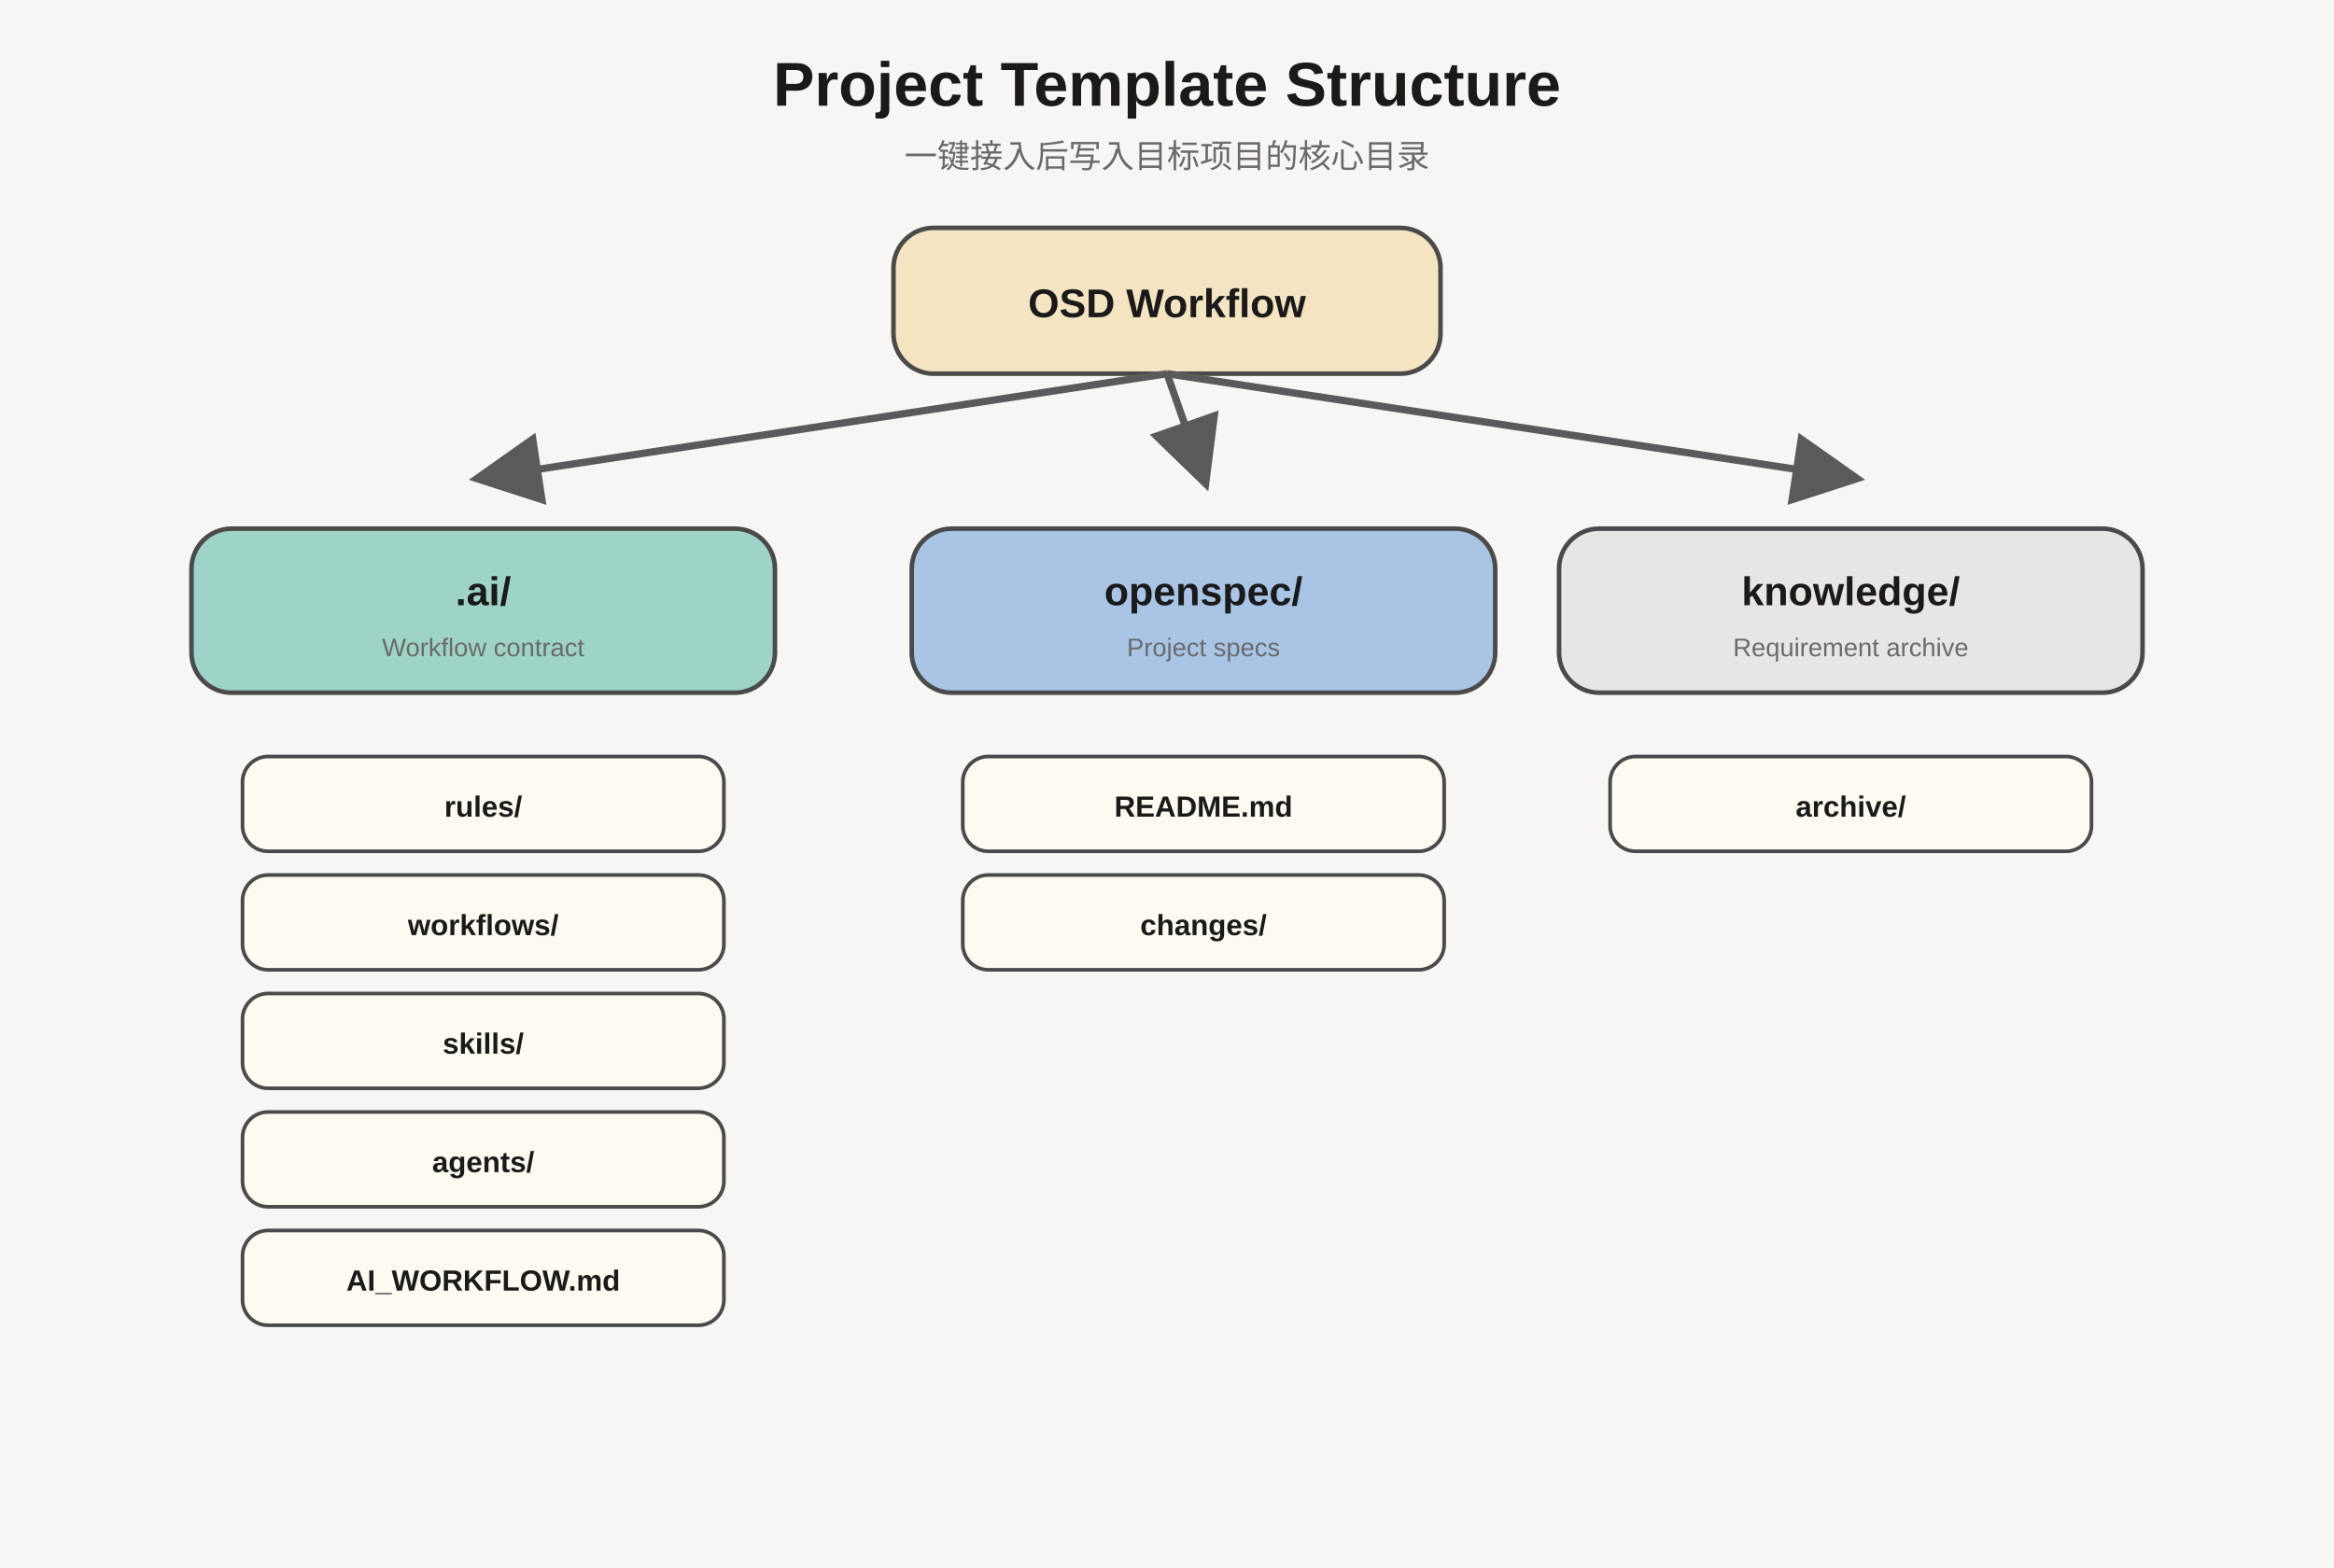
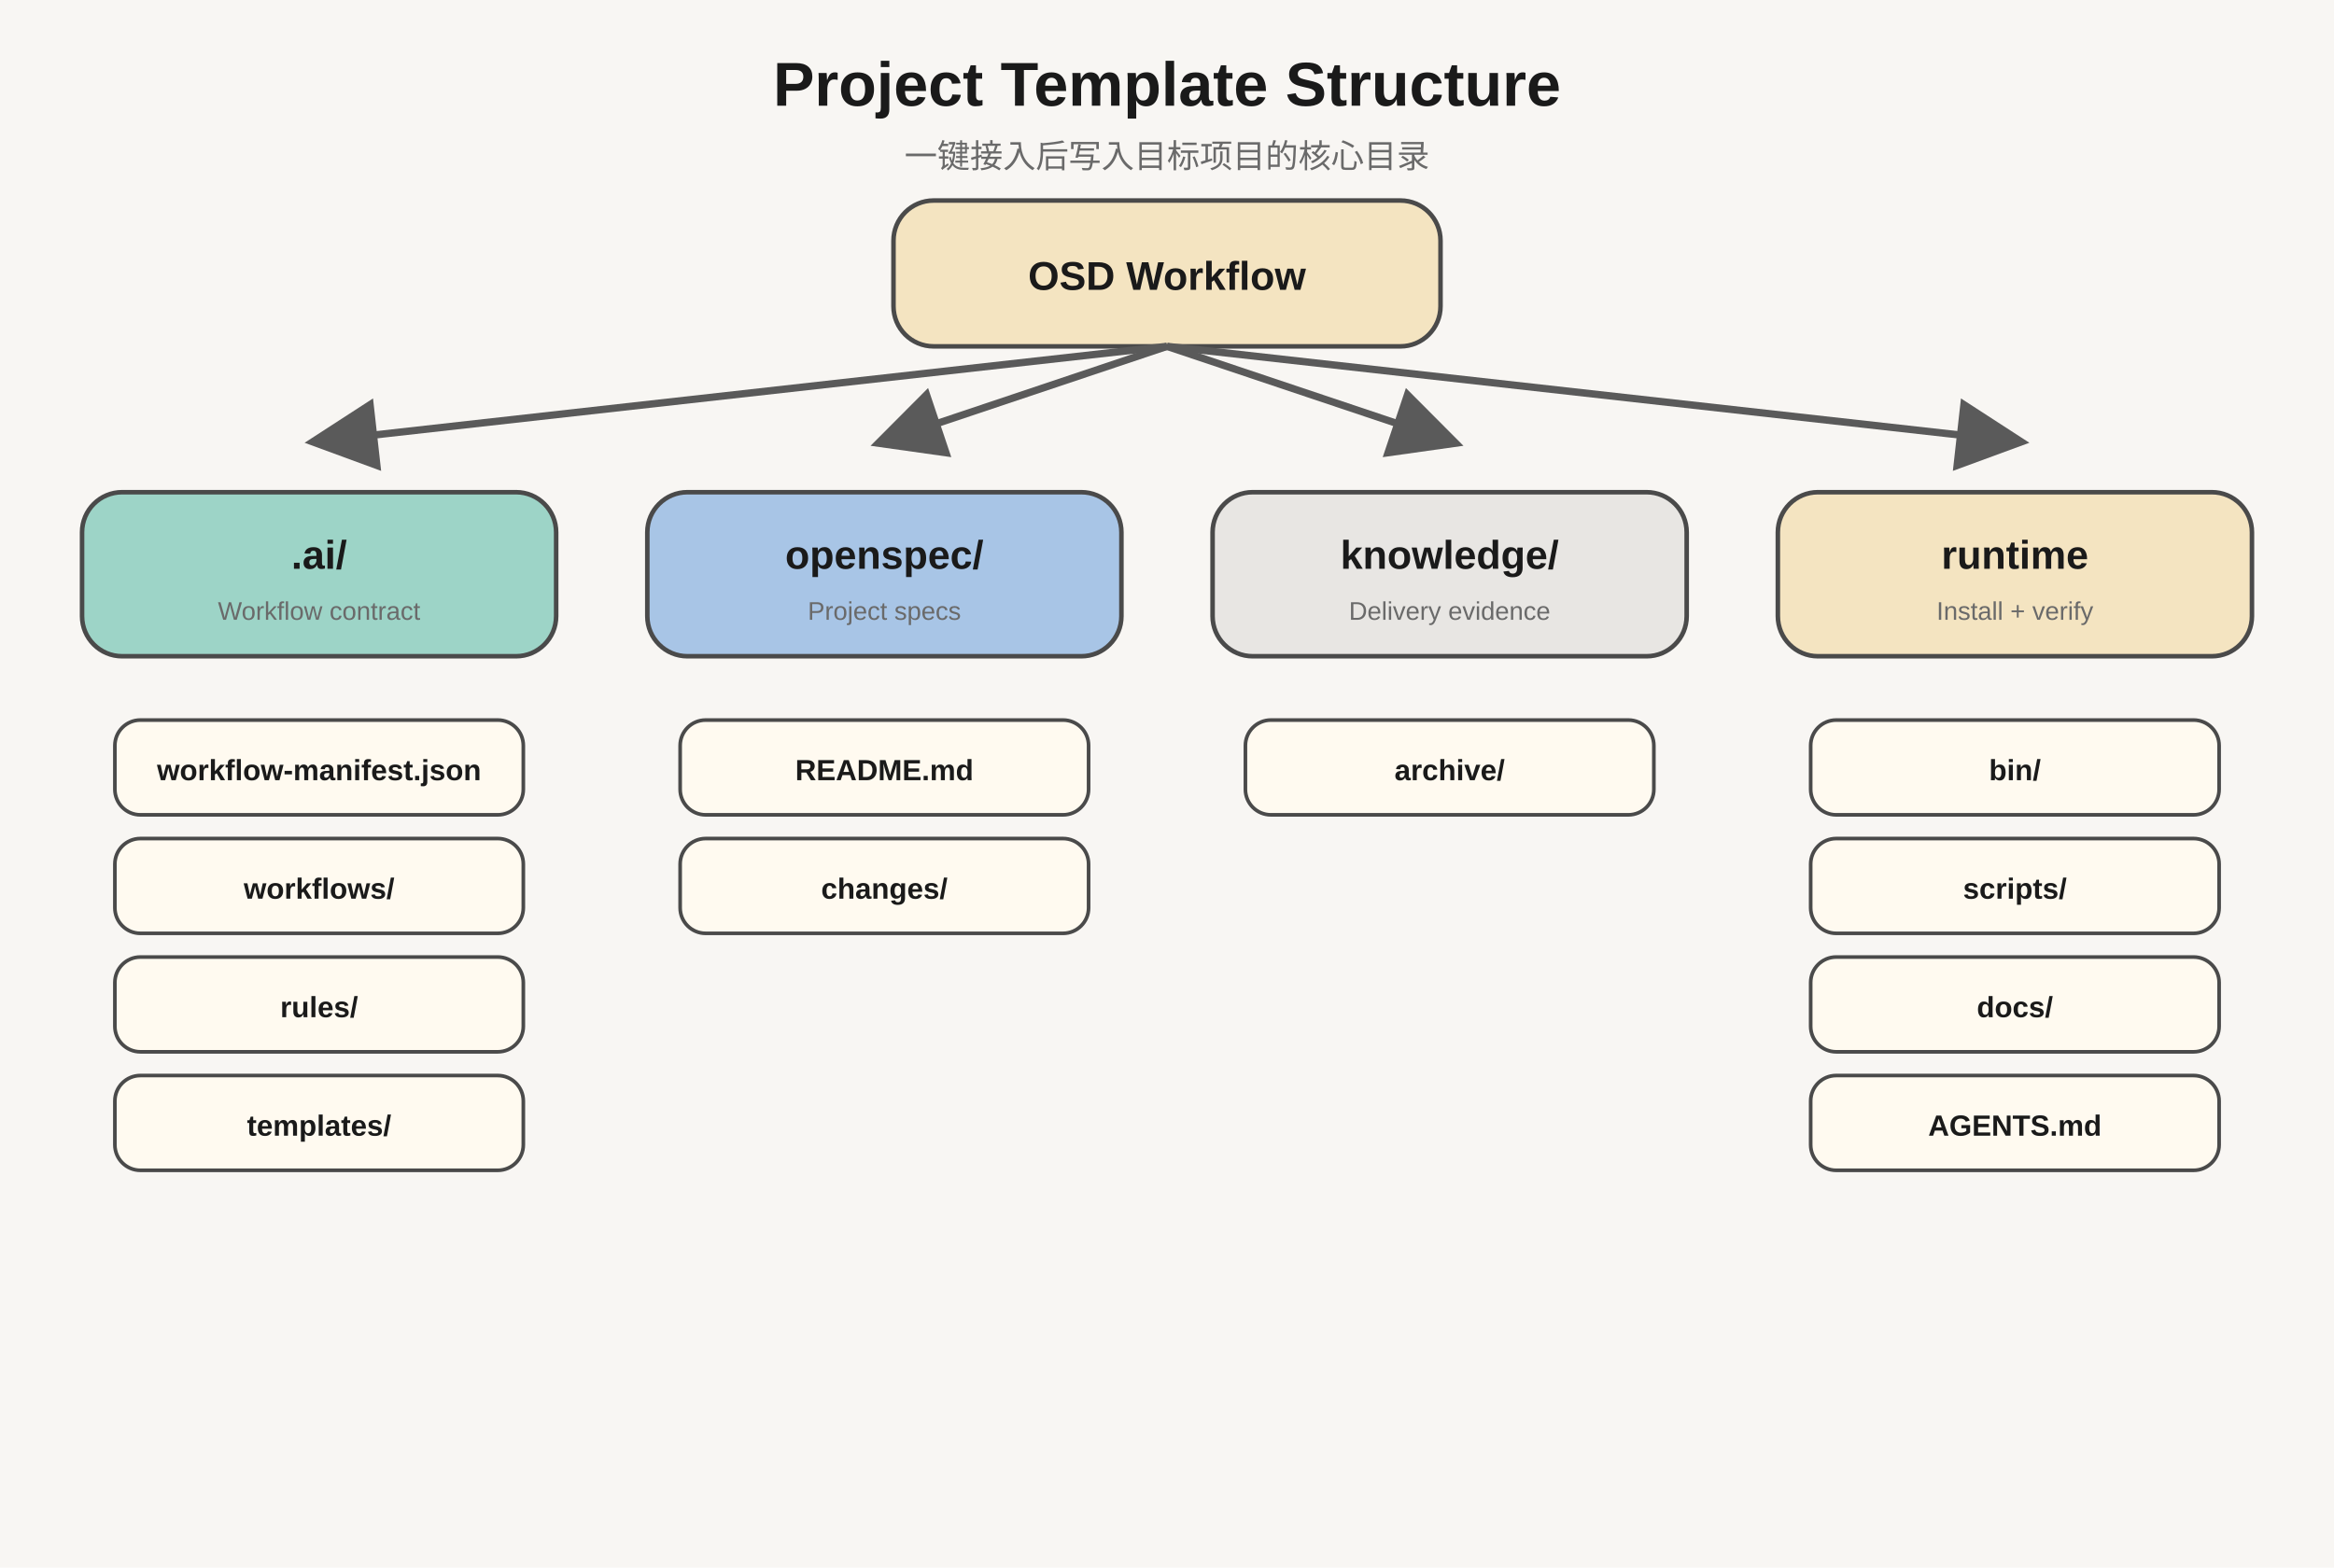
<svg xmlns="http://www.w3.org/2000/svg" width="1280" height="860" viewBox="0 0 1280 860">
  <defs>
    <marker id="arrow" markerWidth="10" markerHeight="10" refX="8" refY="5" orient="auto">
      <path d="M0,0 L10,5 L0,10 Z" fill="#5a5a5a" />
    </marker>
  </defs>
  <rect width="1280" height="860" fill="#f8f6f3" />
  <style>text{font-family:-apple-system,BlinkMacSystemFont,"Segoe UI","Microsoft YaHei",Arial,sans-serif;}</style>
  <text x="640.0" y="58" text-anchor="middle" font-size="34" font-weight="700" fill="#1a1a1a">Project Template Structure</text>
  <text x="640.0" y="92" text-anchor="middle" font-size="18" font-weight="400" fill="#6a6a6a">一键接入后写入目标项目的核心目录</text>
-   <rect x="490" y="125" width="300" height="80" rx="22" fill="#f4e4c1" stroke="#4a4a4a" stroke-width="2.5" />
-   <text x="640" y="174" text-anchor="middle" font-size="22" font-weight="700" fill="#1a1a1a">OSD Workflow</text>
-   <line x1="640" y1="205" x2="265" y2="262" stroke="#5a5a5a" stroke-width="4" marker-end="url(#arrow)" />
-   <rect x="105" y="290" width="320" height="90" rx="22" fill="#9dd4c7" stroke="#4a4a4a" stroke-width="2.5" />
-   <text x="265" y="332" text-anchor="middle" font-size="22" font-weight="700" fill="#1a1a1a">.ai/</text>
-   <text x="265" y="360" text-anchor="middle" font-size="14" font-weight="400" fill="#6a6a6a">Workflow contract</text>
-   <rect x="133" y="415" width="264" height="52" rx="14" fill="#fffaf0" stroke="#4a4a4a" stroke-width="2" />
-   <text x="265" y="448" text-anchor="middle" font-size="16" font-weight="600" fill="#1a1a1a">rules/</text>
-   <rect x="133" y="480" width="264" height="52" rx="14" fill="#fffaf0" stroke="#4a4a4a" stroke-width="2" />
-   <text x="265" y="513" text-anchor="middle" font-size="16" font-weight="600" fill="#1a1a1a">workflows/</text>
-   <rect x="133" y="545" width="264" height="52" rx="14" fill="#fffaf0" stroke="#4a4a4a" stroke-width="2" />
-   <text x="265" y="578" text-anchor="middle" font-size="16" font-weight="600" fill="#1a1a1a">skills/</text>
-   <rect x="133" y="610" width="264" height="52" rx="14" fill="#fffaf0" stroke="#4a4a4a" stroke-width="2" />
-   <text x="265" y="643" text-anchor="middle" font-size="16" font-weight="600" fill="#1a1a1a">agents/</text>
-   <rect x="133" y="675" width="264" height="52" rx="14" fill="#fffaf0" stroke="#4a4a4a" stroke-width="2" />
-   <text x="265" y="708" text-anchor="middle" font-size="16" font-weight="600" fill="#1a1a1a">AI_WORKFLOW.md</text>
-   <line x1="640" y1="205" x2="660" y2="262" stroke="#5a5a5a" stroke-width="4" marker-end="url(#arrow)" />
-   <rect x="500" y="290" width="320" height="90" rx="22" fill="#a8c5e6" stroke="#4a4a4a" stroke-width="2.5" />
-   <text x="660" y="332" text-anchor="middle" font-size="22" font-weight="700" fill="#1a1a1a">openspec/</text>
-   <text x="660" y="360" text-anchor="middle" font-size="14" font-weight="400" fill="#6a6a6a">Project specs</text>
-   <rect x="528" y="415" width="264" height="52" rx="14" fill="#fffaf0" stroke="#4a4a4a" stroke-width="2" />
-   <text x="660" y="448" text-anchor="middle" font-size="16" font-weight="600" fill="#1a1a1a">README.md</text>
-   <rect x="528" y="480" width="264" height="52" rx="14" fill="#fffaf0" stroke="#4a4a4a" stroke-width="2" />
-   <text x="660" y="513" text-anchor="middle" font-size="16" font-weight="600" fill="#1a1a1a">changes/</text>
-   <line x1="640" y1="205" x2="1015" y2="262" stroke="#5a5a5a" stroke-width="4" marker-end="url(#arrow)" />
-   <rect x="855" y="290" width="320" height="90" rx="22" fill="#e8e6e3" stroke="#4a4a4a" stroke-width="2.5" />
-   <text x="1015" y="332" text-anchor="middle" font-size="22" font-weight="700" fill="#1a1a1a">knowledge/</text>
-   <text x="1015" y="360" text-anchor="middle" font-size="14" font-weight="400" fill="#6a6a6a">Requirement archive</text>
-   <rect x="883" y="415" width="264" height="52" rx="14" fill="#fffaf0" stroke="#4a4a4a" stroke-width="2" />
-   <text x="1015" y="448" text-anchor="middle" font-size="16" font-weight="600" fill="#1a1a1a">archive/</text>
+   <rect x="490" y="110" width="300" height="80" rx="22" fill="#f4e4c1" stroke="#4a4a4a" stroke-width="2.5" />
+   <text x="640" y="159" text-anchor="middle" font-size="22" font-weight="700" fill="#1a1a1a">OSD Workflow</text>
+   <line x1="640" y1="190" x2="175" y2="242" stroke="#5a5a5a" stroke-width="4" marker-end="url(#arrow)" />
+   <rect x="45" y="270" width="260" height="90" rx="22" fill="#9dd4c7" stroke="#4a4a4a" stroke-width="2.5" />
+   <text x="175" y="312" text-anchor="middle" font-size="22" font-weight="700" fill="#1a1a1a">.ai/</text>
+   <text x="175" y="340" text-anchor="middle" font-size="14" font-weight="400" fill="#6a6a6a">Workflow contract</text>
+   <rect x="63" y="395" width="224" height="52" rx="14" fill="#fffaf0" stroke="#4a4a4a" stroke-width="2" />
+   <text x="175" y="428" text-anchor="middle" font-size="16" font-weight="600" fill="#1a1a1a">workflow-manifest.json</text>
+   <rect x="63" y="460" width="224" height="52" rx="14" fill="#fffaf0" stroke="#4a4a4a" stroke-width="2" />
+   <text x="175" y="493" text-anchor="middle" font-size="16" font-weight="600" fill="#1a1a1a">workflows/</text>
+   <rect x="63" y="525" width="224" height="52" rx="14" fill="#fffaf0" stroke="#4a4a4a" stroke-width="2" />
+   <text x="175" y="558" text-anchor="middle" font-size="16" font-weight="600" fill="#1a1a1a">rules/</text>
+   <rect x="63" y="590" width="224" height="52" rx="14" fill="#fffaf0" stroke="#4a4a4a" stroke-width="2" />
+   <text x="175" y="623" text-anchor="middle" font-size="16" font-weight="600" fill="#1a1a1a">templates/</text>
+   <line x1="640" y1="190" x2="485" y2="242" stroke="#5a5a5a" stroke-width="4" marker-end="url(#arrow)" />
+   <rect x="355" y="270" width="260" height="90" rx="22" fill="#a8c5e6" stroke="#4a4a4a" stroke-width="2.5" />
+   <text x="485" y="312" text-anchor="middle" font-size="22" font-weight="700" fill="#1a1a1a">openspec/</text>
+   <text x="485" y="340" text-anchor="middle" font-size="14" font-weight="400" fill="#6a6a6a">Project specs</text>
+   <rect x="373" y="395" width="224" height="52" rx="14" fill="#fffaf0" stroke="#4a4a4a" stroke-width="2" />
+   <text x="485" y="428" text-anchor="middle" font-size="16" font-weight="600" fill="#1a1a1a">README.md</text>
+   <rect x="373" y="460" width="224" height="52" rx="14" fill="#fffaf0" stroke="#4a4a4a" stroke-width="2" />
+   <text x="485" y="493" text-anchor="middle" font-size="16" font-weight="600" fill="#1a1a1a">changes/</text>
+   <line x1="640" y1="190" x2="795" y2="242" stroke="#5a5a5a" stroke-width="4" marker-end="url(#arrow)" />
+   <rect x="665" y="270" width="260" height="90" rx="22" fill="#e8e6e3" stroke="#4a4a4a" stroke-width="2.5" />
+   <text x="795" y="312" text-anchor="middle" font-size="22" font-weight="700" fill="#1a1a1a">knowledge/</text>
+   <text x="795" y="340" text-anchor="middle" font-size="14" font-weight="400" fill="#6a6a6a">Delivery evidence</text>
+   <rect x="683" y="395" width="224" height="52" rx="14" fill="#fffaf0" stroke="#4a4a4a" stroke-width="2" />
+   <text x="795" y="428" text-anchor="middle" font-size="16" font-weight="600" fill="#1a1a1a">archive/</text>
+   <line x1="640" y1="190" x2="1105" y2="242" stroke="#5a5a5a" stroke-width="4" marker-end="url(#arrow)" />
+   <rect x="975" y="270" width="260" height="90" rx="22" fill="#f4e4c1" stroke="#4a4a4a" stroke-width="2.5" />
+   <text x="1105" y="312" text-anchor="middle" font-size="22" font-weight="700" fill="#1a1a1a">runtime</text>
+   <text x="1105" y="340" text-anchor="middle" font-size="14" font-weight="400" fill="#6a6a6a">Install + verify</text>
+   <rect x="993" y="395" width="224" height="52" rx="14" fill="#fffaf0" stroke="#4a4a4a" stroke-width="2" />
+   <text x="1105" y="428" text-anchor="middle" font-size="16" font-weight="600" fill="#1a1a1a">bin/</text>
+   <rect x="993" y="460" width="224" height="52" rx="14" fill="#fffaf0" stroke="#4a4a4a" stroke-width="2" />
+   <text x="1105" y="493" text-anchor="middle" font-size="16" font-weight="600" fill="#1a1a1a">scripts/</text>
+   <rect x="993" y="525" width="224" height="52" rx="14" fill="#fffaf0" stroke="#4a4a4a" stroke-width="2" />
+   <text x="1105" y="558" text-anchor="middle" font-size="16" font-weight="600" fill="#1a1a1a">docs/</text>
+   <rect x="993" y="590" width="224" height="52" rx="14" fill="#fffaf0" stroke="#4a4a4a" stroke-width="2" />
+   <text x="1105" y="623" text-anchor="middle" font-size="16" font-weight="600" fill="#1a1a1a">AGENTS.md</text>
</svg>
